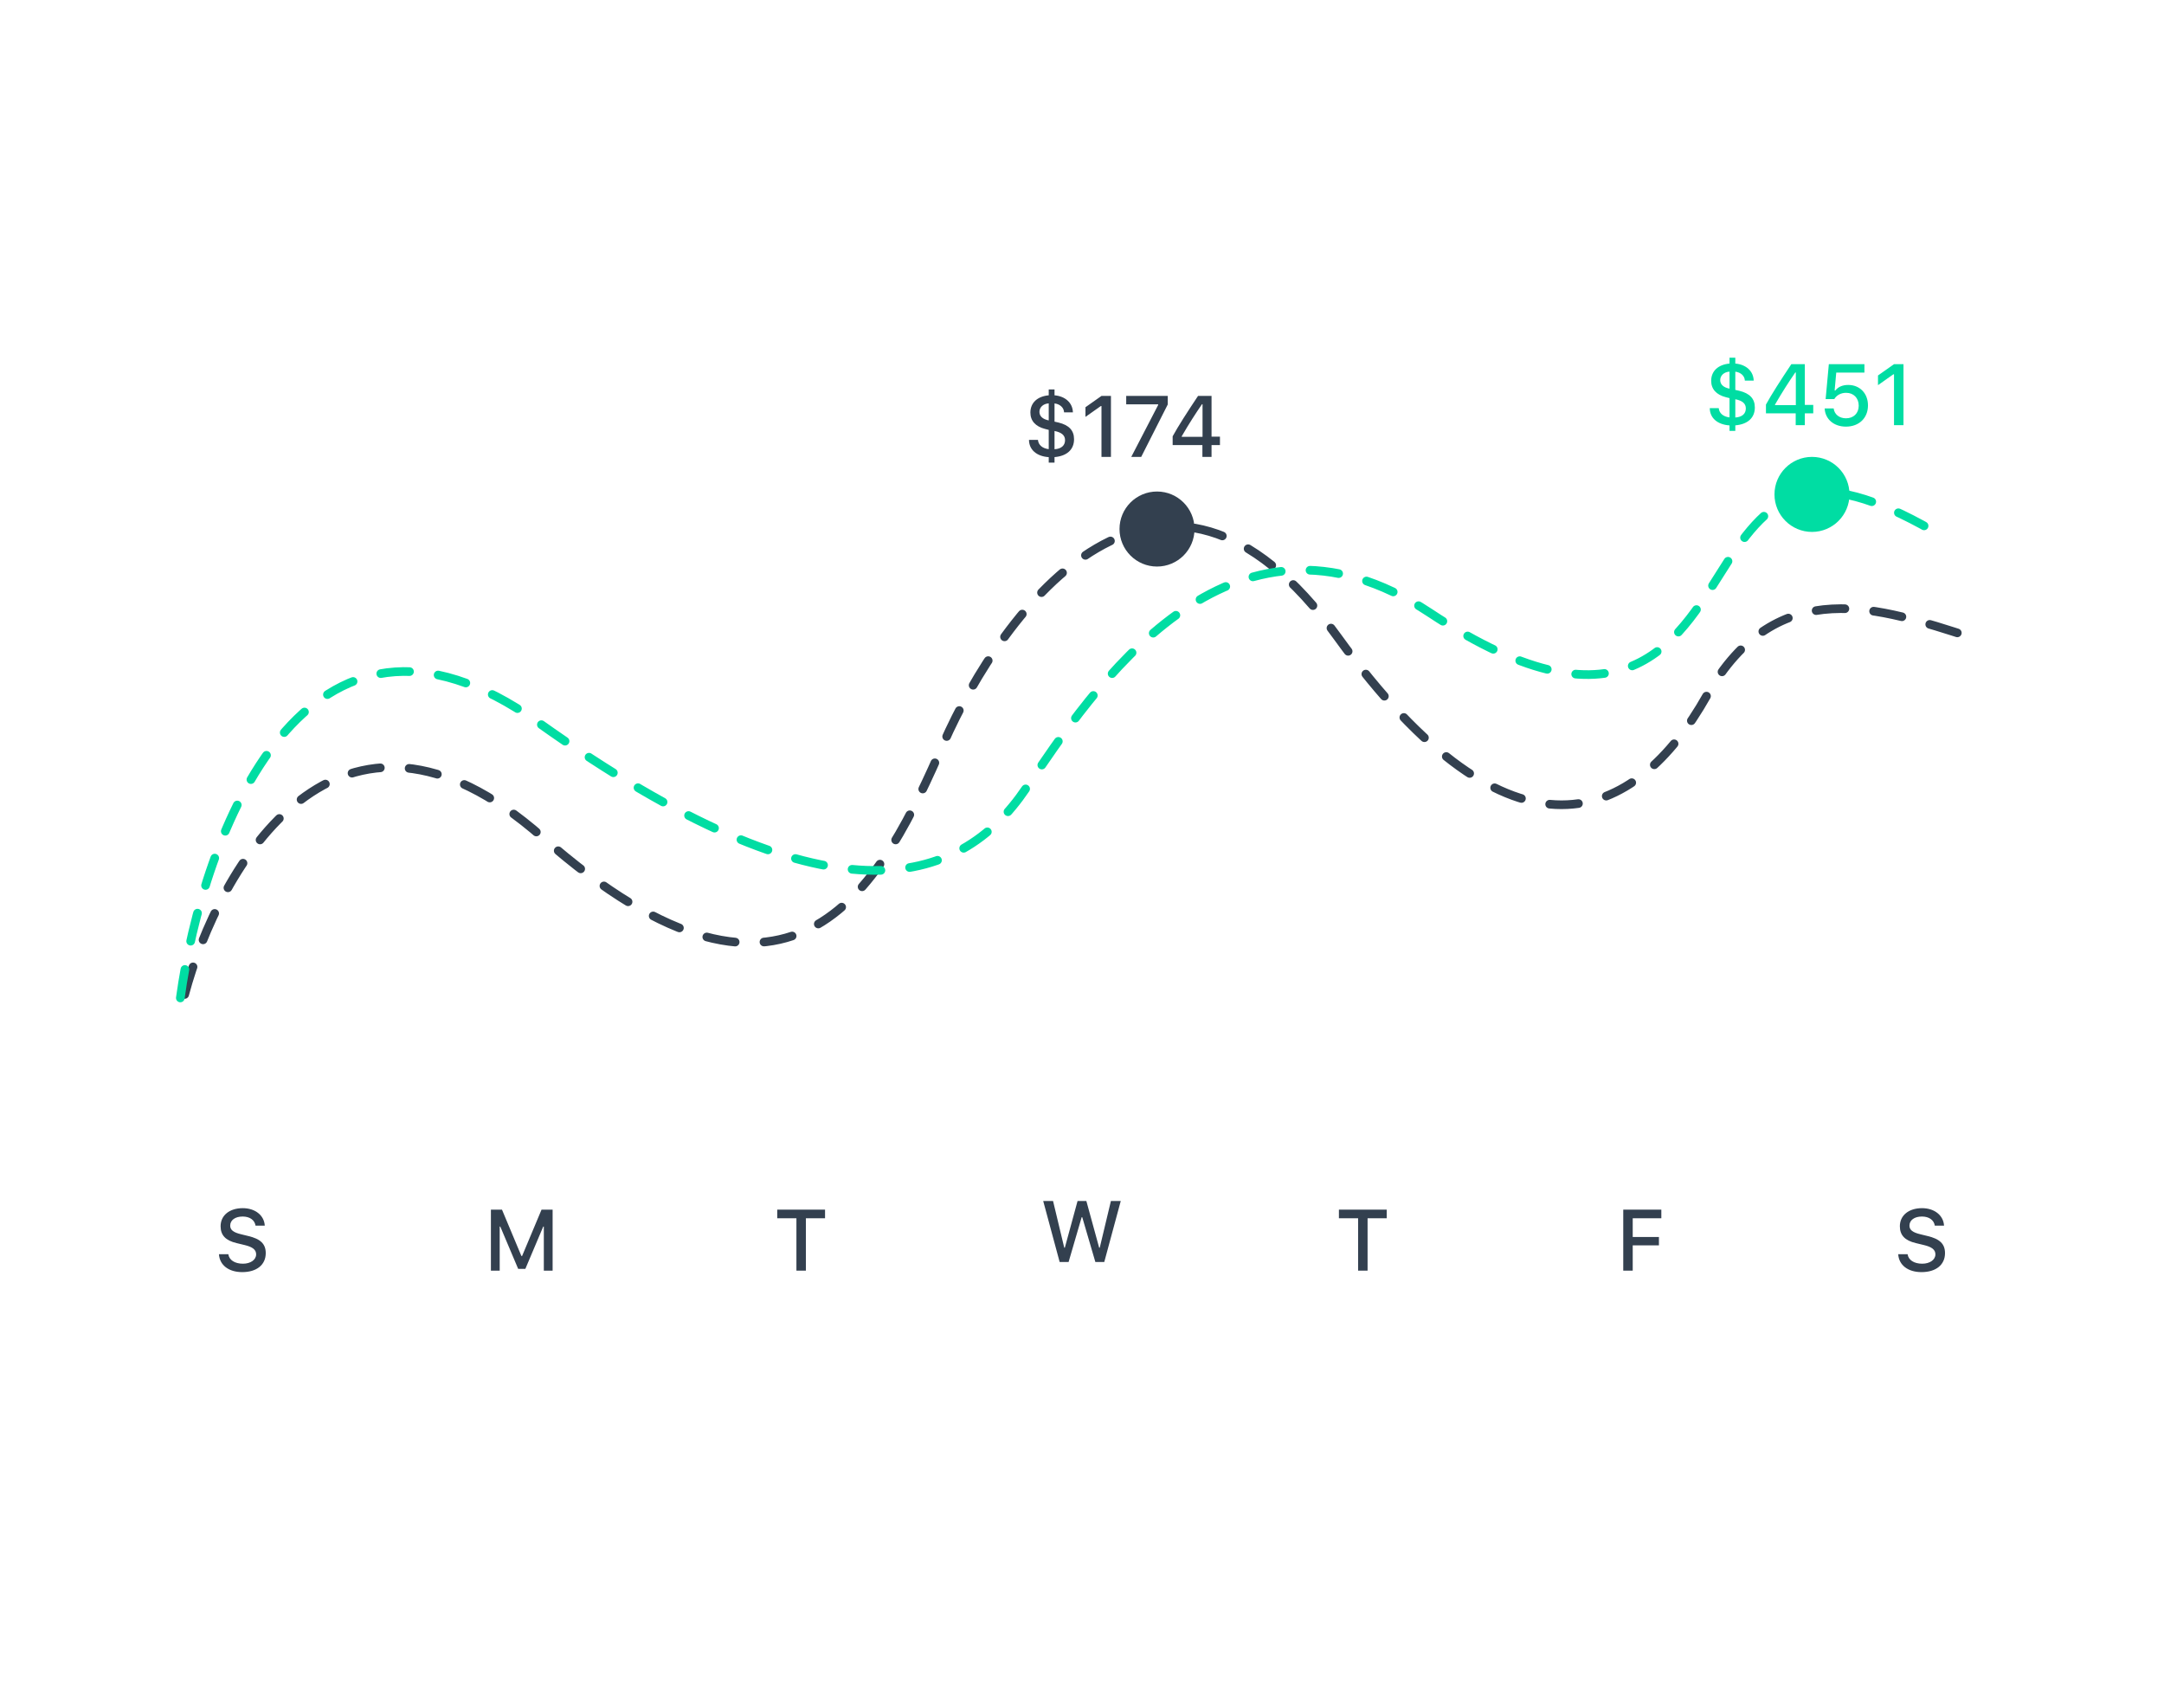
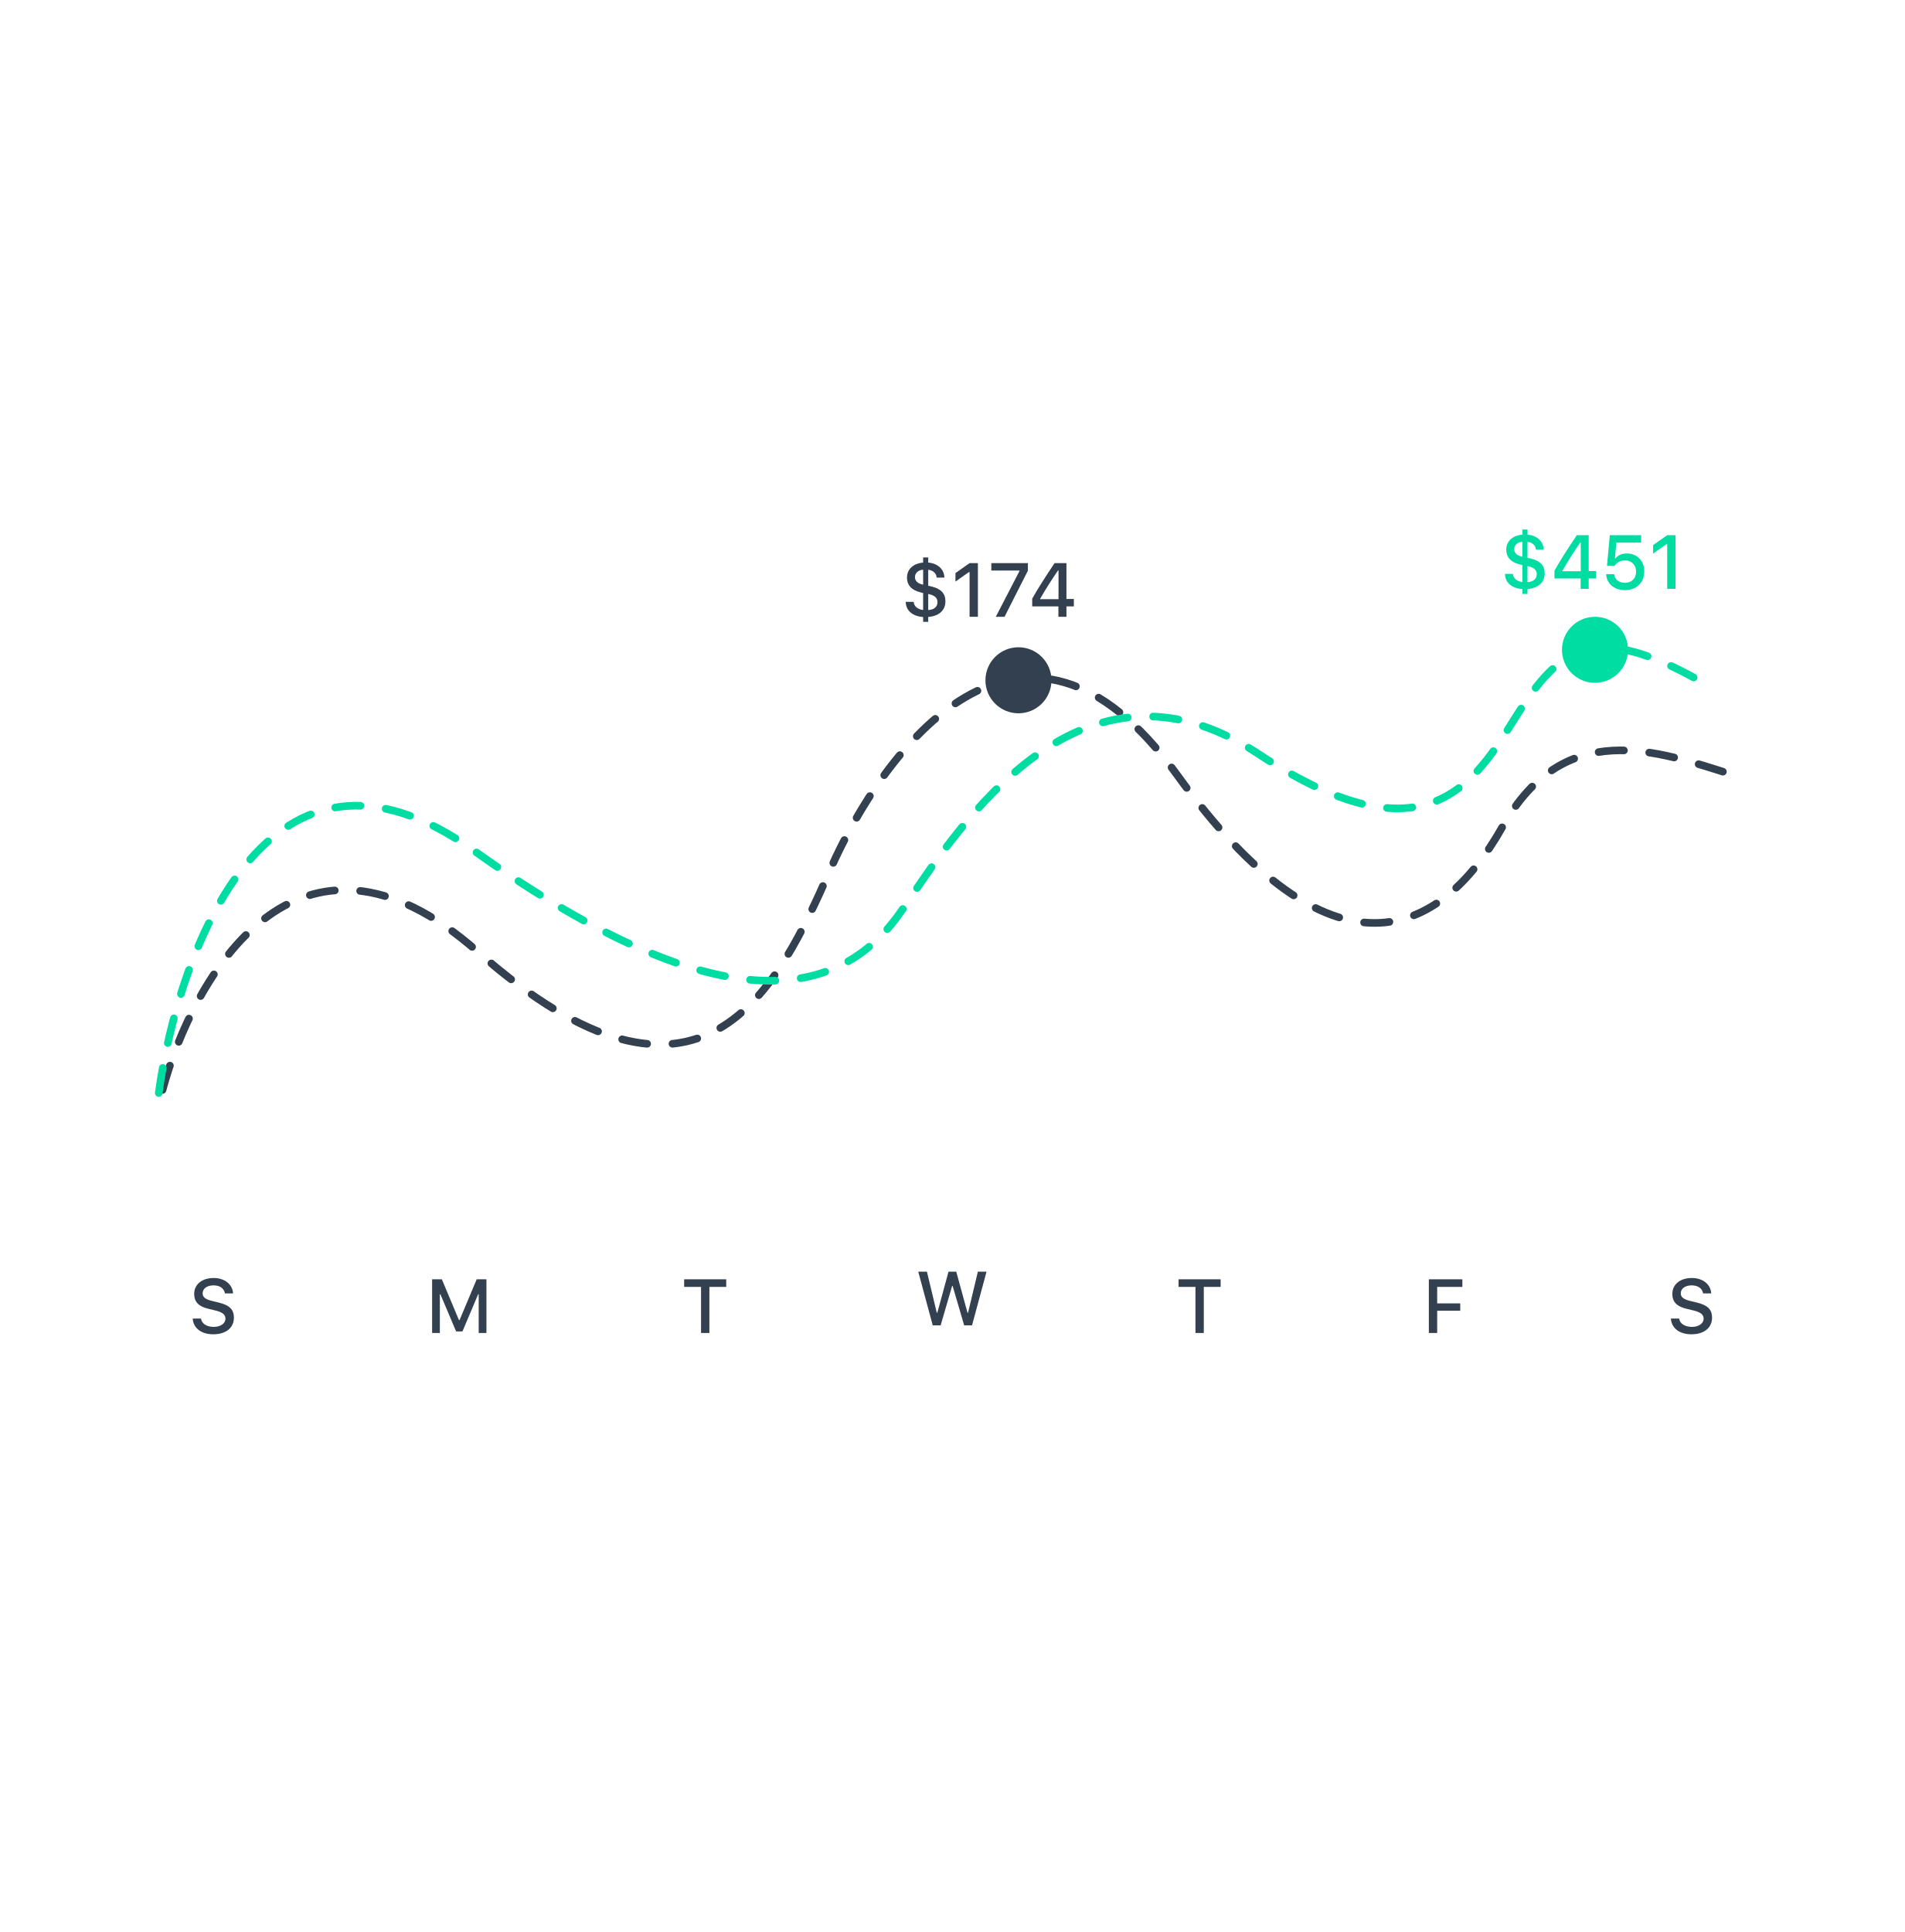
- <svg xmlns="http://www.w3.org/2000/svg" width="450" height="355" viewBox="0 0 750 355" fill="none">
+ <svg xmlns="http://www.w3.org/2000/svg" width="350" height="355" viewBox="0 0 750 355" fill="none">
  <path d="M75.885 316.316C76.119 320.096 79.269 322.513 83.956 322.513C88.966 322.513 92.101 319.979 92.101 315.936C92.101 312.757 90.314 310.999 85.978 309.988L83.648 309.417C80.894 308.772 79.781 307.908 79.781 306.399C79.781 304.495 81.51 303.25 84.103 303.25C86.564 303.25 88.263 304.466 88.57 306.414H91.764C91.573 302.854 88.439 300.35 84.147 300.35C79.532 300.35 76.456 302.854 76.456 306.619C76.456 309.725 78.199 311.57 82.022 312.464L84.747 313.123C87.545 313.782 88.775 314.749 88.775 316.36C88.775 318.235 86.842 319.598 84.205 319.598C81.378 319.598 79.415 318.323 79.137 316.316H75.885Z" fill="#33404F" />
  <path d="M191.527 322V300.862H187.689L180.951 316.917H180.702L173.978 300.862H170.14V322H173.187V306.736H173.392L179.588 321.385H182.078L188.275 306.736H188.48V322H191.527Z" fill="#33404F" />
  <path d="M279.307 322V303.851H285.943V300.862H269.376V303.851H276.026V322H279.307Z" fill="#33404F" />
  <path d="M374.883 303.487H375.088L379.629 319H382.72L388.433 297.862H385.02L381.152 314.049H380.947L376.509 297.862H373.462L369.053 314.049H368.848L364.966 297.862H361.553L367.251 319H370.356L374.883 303.487Z" fill="#33404F" />
  <path d="M473.974 322V303.851H480.61V300.862H464.042V303.851H470.693V322H473.974Z" fill="#33404F" />
  <path d="M565.869 322V313.24H574.951V310.34H565.869V303.851H575.786V300.862H562.588V322H565.869Z" fill="#33404F" />
  <path d="M657.885 316.316C658.119 320.096 661.269 322.513 665.956 322.513C670.966 322.513 674.101 319.979 674.101 315.936C674.101 312.757 672.313 310.999 667.978 309.988L665.648 309.417C662.895 308.772 661.781 307.908 661.781 306.399C661.781 304.495 663.51 303.25 666.103 303.25C668.563 303.25 670.263 304.466 670.57 306.414H673.764C673.573 302.854 670.438 300.35 666.146 300.35C661.532 300.35 658.456 302.854 658.456 306.619C658.456 309.725 660.199 311.57 664.022 312.464L666.747 313.123C669.545 313.782 670.775 314.749 670.775 316.36C670.775 318.235 668.842 319.598 666.205 319.598C663.378 319.598 661.415 318.323 661.137 316.316H657.885Z" fill="#33404F" />
  <path d="M64 226.303C75.833 182.137 117.2 109.403 188 171.803C276.5 249.803 306.5 185.803 327 139.303C347.5 92.803 402.5 17.803 463.5 102.303C524.5 186.803 567 166.303 591.5 122.803C616 79.303 652.5 92.803 682.5 102.303" stroke="#33404F" stroke-width="3" stroke-linecap="round" stroke-dasharray="10 10" />
  <circle cx="401" cy="65" r="13" fill="#33404F" />
  <circle cx="628" cy="53" r="13" fill="#00DDA3" />
  <path d="M62.5 227.5C70.167 171.667 105.7 74.4 186.5 132C287.5 204 332.5 189 355.5 155C378.5 121 426 48 495.5 94C565 140 582.5 101.5 599 76C615.5 50.5 630.5 42 674 68" stroke="#00DDA3" stroke-width="3" stroke-linecap="round" stroke-dasharray="10 10" />
  <path d="M365.477 41.992V40.073C369.769 39.707 372.244 37.466 372.244 33.877C372.244 30.845 370.516 28.984 366.839 28.091L365.477 27.783V21.47C367.41 21.704 368.729 22.964 368.787 24.575H371.849C371.761 21.309 369.271 18.994 365.477 18.657V16.636H363.47V18.657C359.515 19.023 357.112 21.265 357.112 24.648C357.112 27.505 358.899 29.468 362.166 30.303L363.47 30.64V37.319C361.287 37.07 359.881 35.855 359.734 34.111H356.629C356.644 37.51 359.28 39.81 363.47 40.088V41.992H365.477ZM369.124 34.214C369.124 36.074 367.791 37.217 365.477 37.349V31.02C367.967 31.519 369.124 32.529 369.124 34.214ZM360.247 24.385C360.247 22.788 361.595 21.558 363.47 21.455V27.358C361.36 26.934 360.247 25.894 360.247 24.385ZM381.751 40H385.032V18.862H381.766L376.199 22.788V26.143L381.502 22.393H381.751V40ZM392.078 40H395.521L404.72 21.836V18.862H390.32V21.777H401.395V22.012L392.078 40ZM416.731 40H419.896V35.913H422.811V32.983H419.896V18.862H415.223C411.458 24.502 408.309 29.409 406.419 32.866V35.913H416.731V40ZM409.568 32.852C412.059 28.53 414.49 24.78 416.585 21.748H416.775V33.057H409.568V32.852Z" fill="#33404F" />
  <path d="M601.424 30.992V29.073C605.716 28.707 608.191 26.466 608.191 22.877C608.191 19.845 606.463 17.984 602.786 17.091L601.424 16.783V10.47C603.357 10.704 604.676 11.964 604.734 13.575H607.796C607.708 10.309 605.218 7.994 601.424 7.657V5.636H599.417V7.657C595.462 8.023 593.06 10.265 593.06 13.648C593.06 16.505 594.847 18.468 598.113 19.303L599.417 19.64V26.319C597.234 26.07 595.828 24.855 595.682 23.111H592.576C592.591 26.51 595.228 28.81 599.417 29.088V30.992H601.424ZM605.071 23.214C605.071 25.074 603.738 26.217 601.424 26.349V20.02C603.914 20.519 605.071 21.529 605.071 23.214ZM596.194 13.385C596.194 11.788 597.542 10.558 599.417 10.455V16.358C597.308 15.934 596.194 14.894 596.194 13.385ZM622.356 29H625.521V24.913H628.436V21.983H625.521V7.862H620.848C617.083 13.502 613.934 18.409 612.044 21.866V24.913H622.356V29ZM615.193 21.852C617.684 17.53 620.115 13.78 622.21 10.748H622.4V22.057H615.193V21.852ZM639.759 29.513C644.314 29.513 647.405 26.539 647.405 22.159C647.405 17.999 644.578 15.069 640.564 15.069C638.558 15.069 637.063 15.743 636.097 16.988H635.848L636.404 10.792H646.175V7.862H633.841L632.728 19.962H635.73C636.551 18.6 638.016 17.794 639.832 17.794C642.41 17.794 644.197 19.596 644.197 22.247C644.197 24.884 642.425 26.627 639.788 26.627C637.474 26.627 635.76 25.265 635.511 23.214H632.391C632.581 26.92 635.555 29.513 639.759 29.513ZM656.429 29H659.71V7.862H656.443L650.877 11.788V15.143L656.18 11.393H656.429V29Z" fill="#00DDA3" />
</svg>
